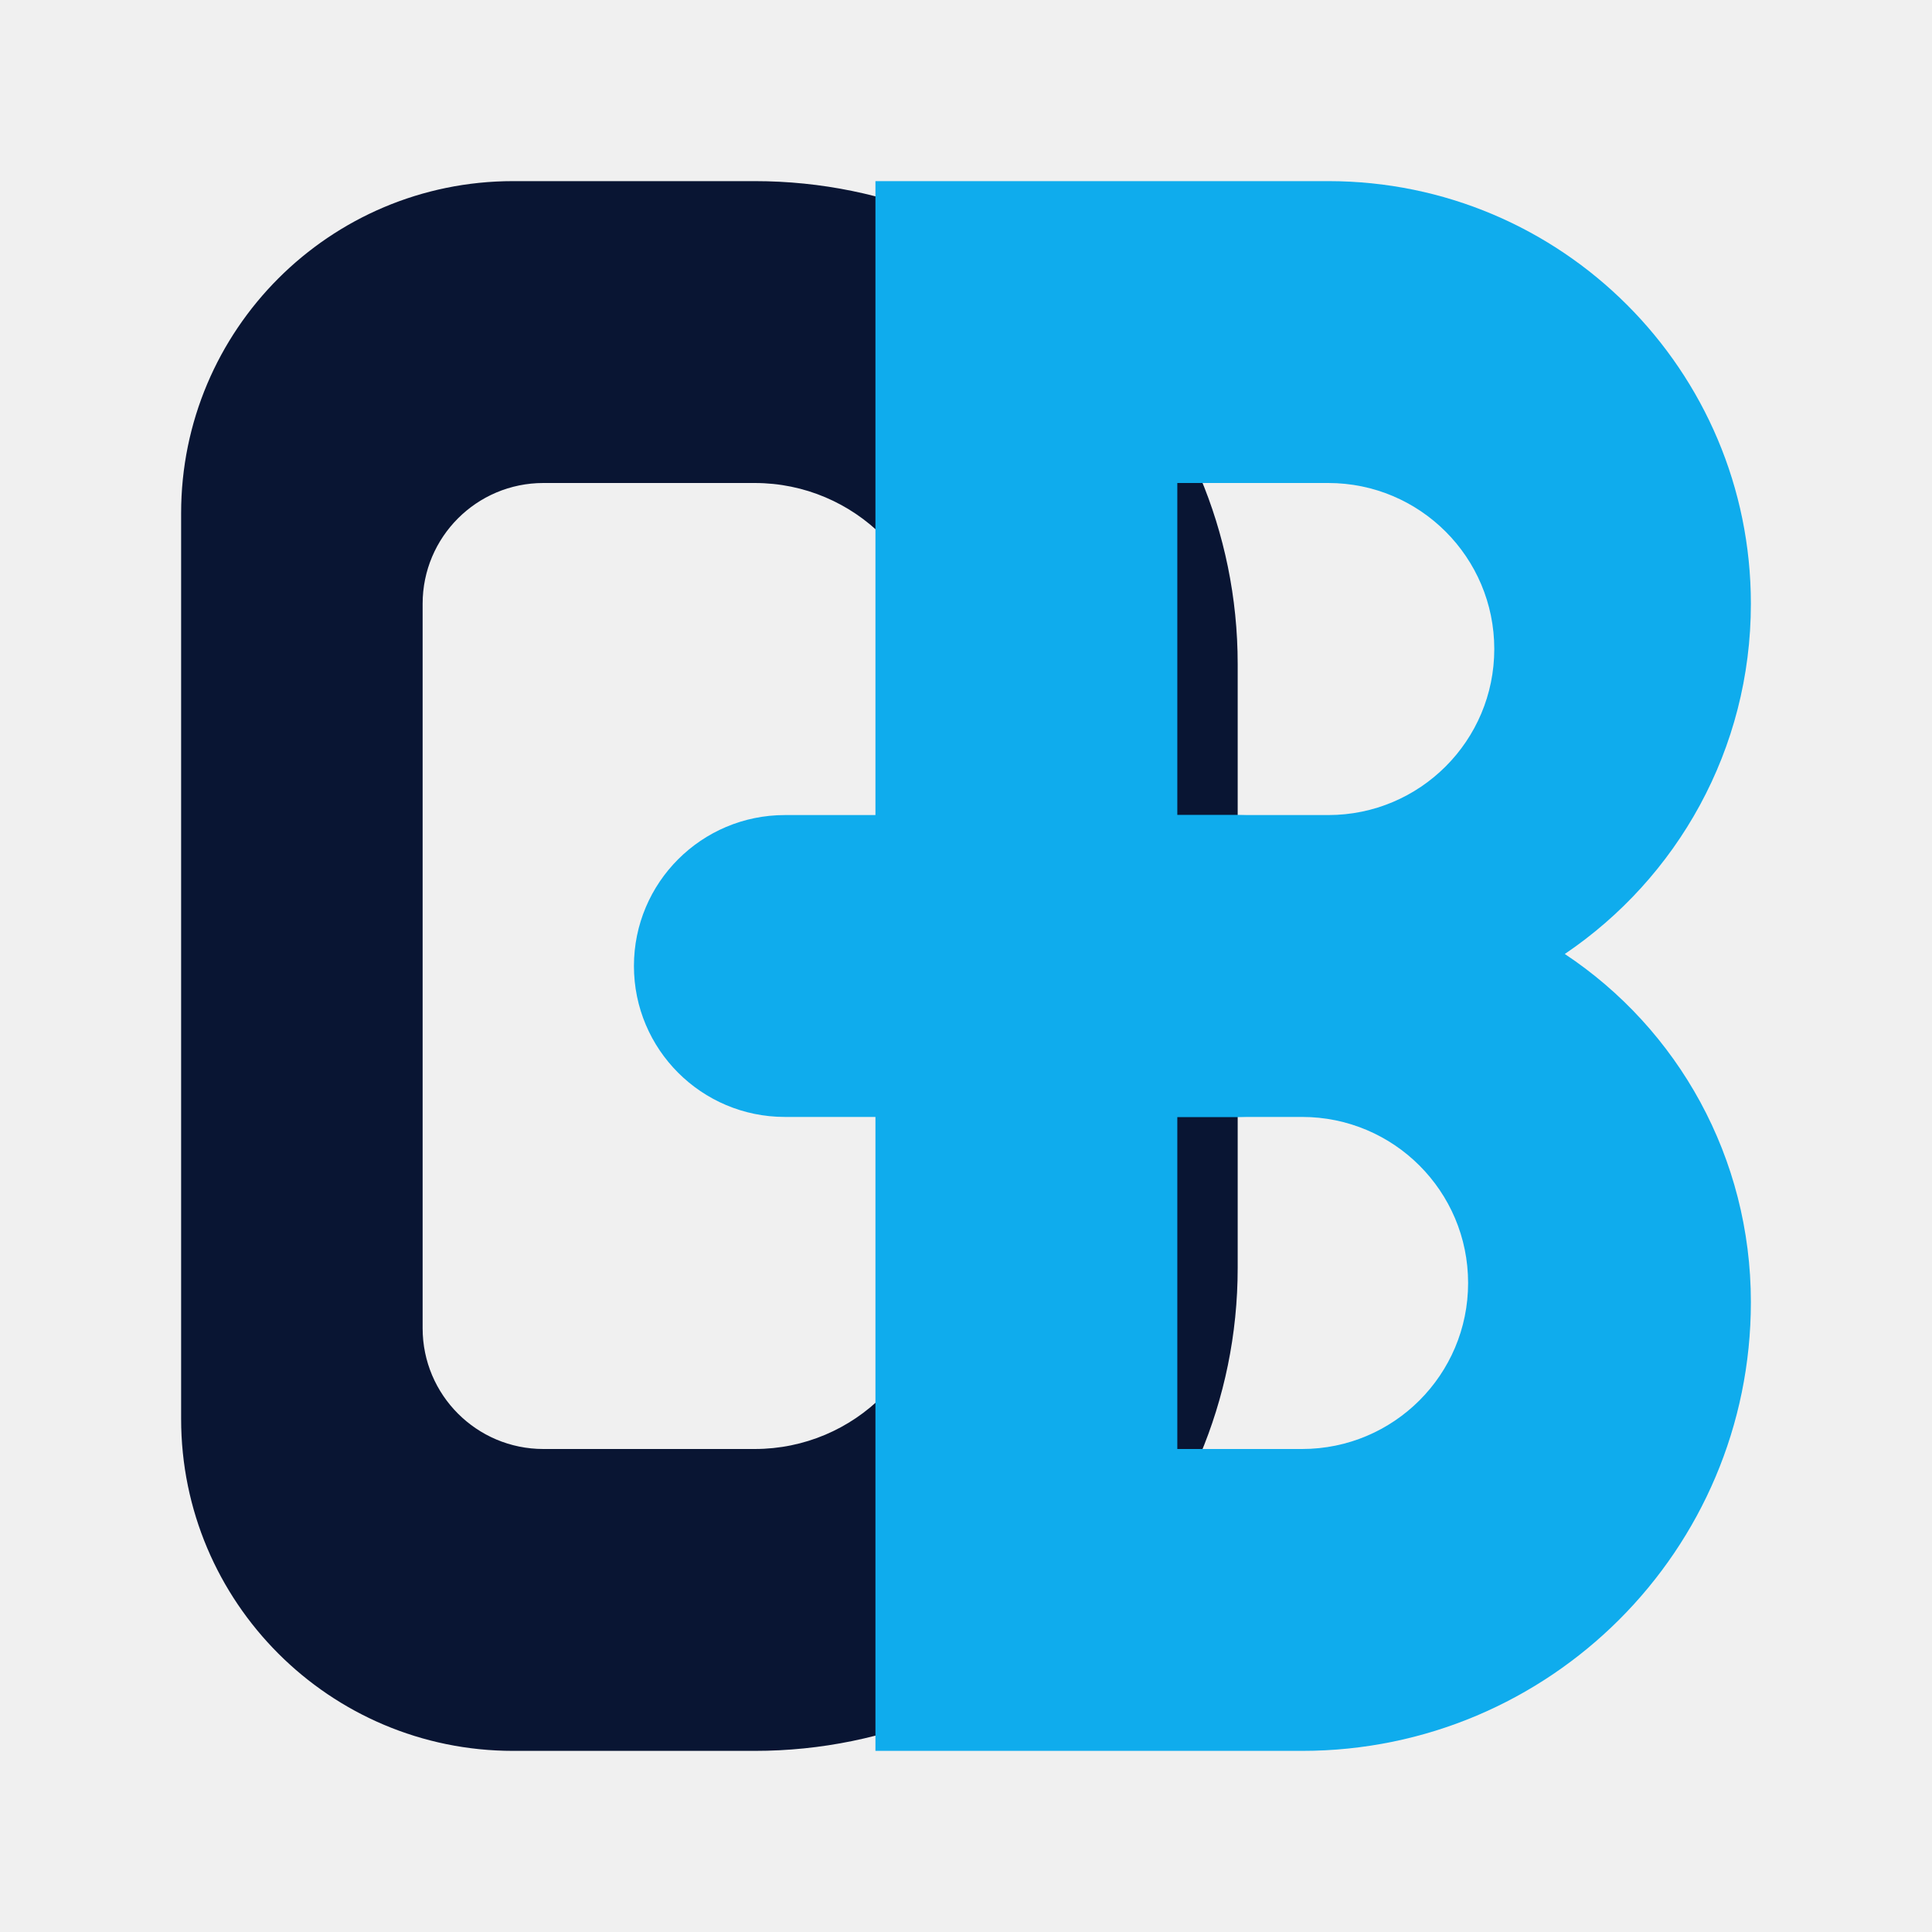
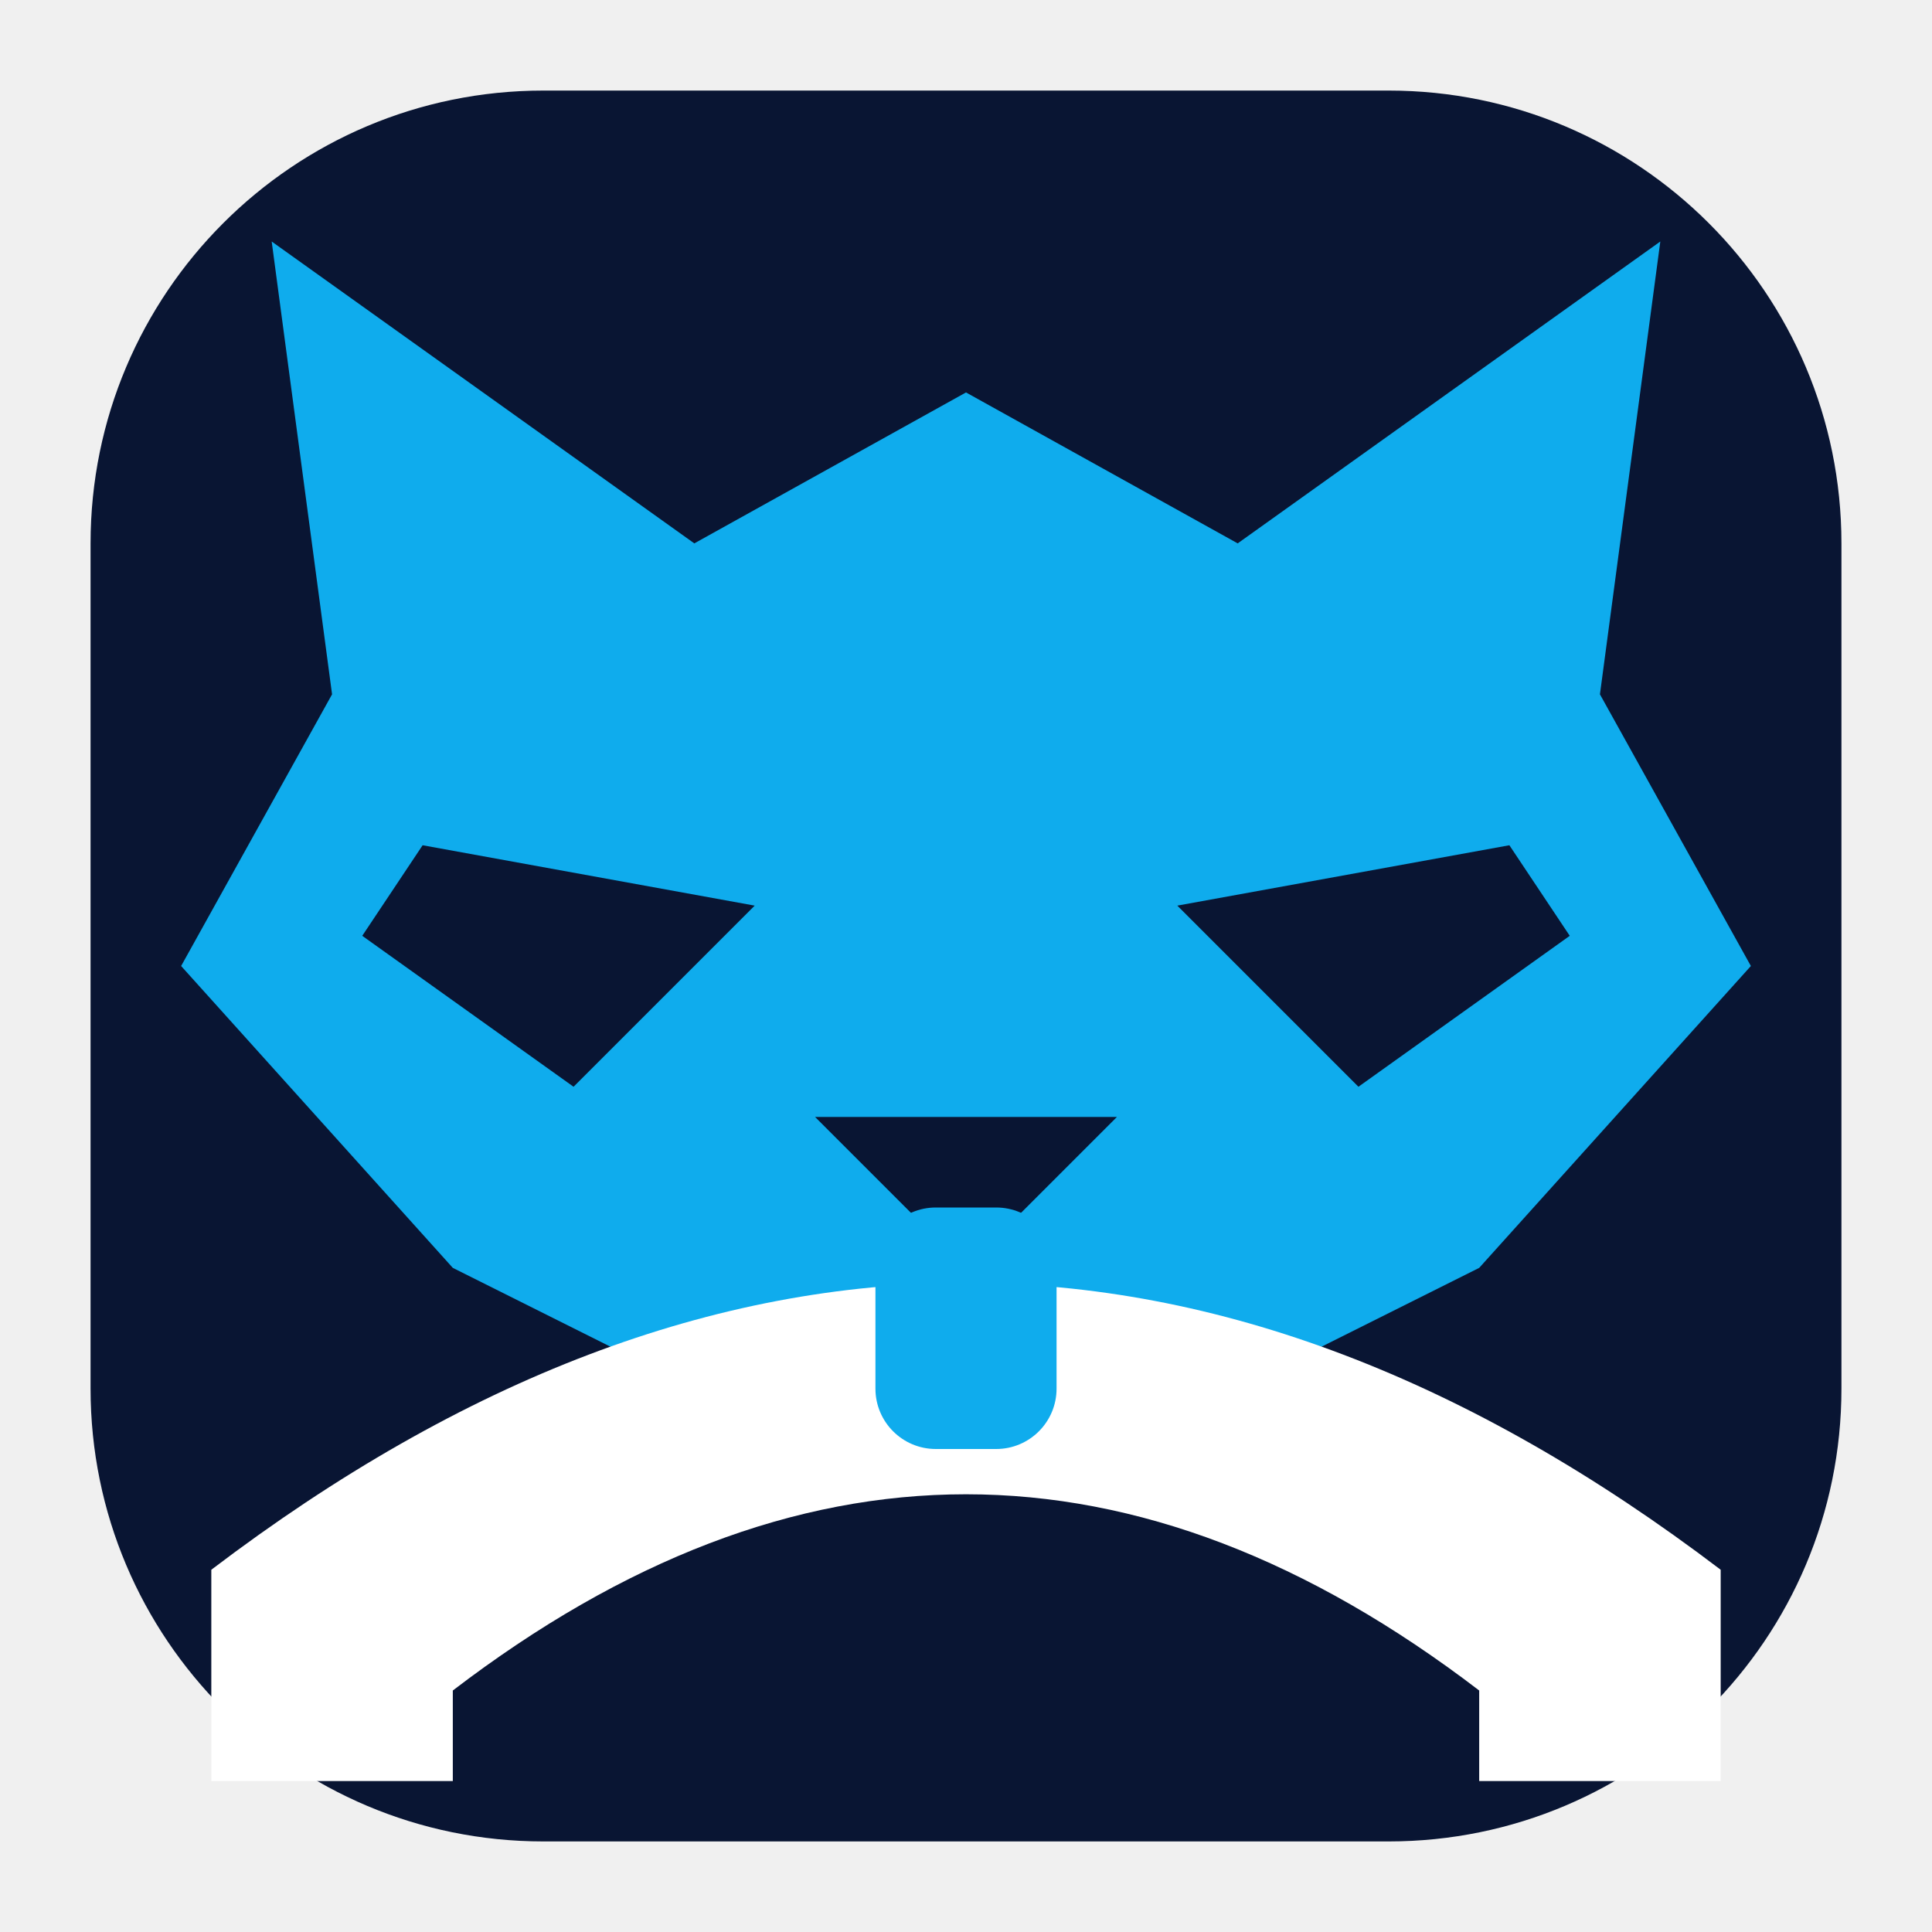
<svg xmlns="http://www.w3.org/2000/svg" viewBox="0 0 64 64" role="img" aria-labelledby="promptbridge-title">
-   <path fill="#091533" fill-rule="evenodd" d="M6 17C6 10.925 10.925 6 17 6h8c8.837 0 16 7.163 16 16v20c0 8.837-7.163 16-16 16h-8C10.925 58 6 53.075 6 47V17Zm12-1a4 4 0 0 0-4 4v24a4 4 0 0 0 4 4h7a6 6 0 0 0 6-6V22a6 6 0 0 0-6-6h-7Z" />
-   <path fill="#0FACED" fill-rule="evenodd" d="M29 6h15c7.732 0 14 6.268 14 14 0 4.828-2.444 9.087-6.164 11.602C55.587 34.09 58 38.348 58 43.133 58 51.343 51.343 58 43.133 58H29V6Zm10 10v11h5a5.5 5.5 0 1 0 0-11h-5Zm0 21v11h4.133a5.5 5.5 0 0 0 0-11H39Z" />
-   <rect x="21" y="27" width="25" height="10" rx="5" fill="#0FACED" />
+   <rect x="3" y="3" width="58" height="58" rx="15" fill="#091533" />
+   <path fill="#0FACED" d="M11 23 9 8l14 10 9-5 9 5L55 8l-2 15 5 9-9 10-8 4H23l-8-4-9-10 5-9Z" />
+   <path fill="#091533" d="m14 28 11 2-6 6-7-5 2-3Zm36 0 2 3-7 5-6-6 11-2ZM27 37h10l-5 5-5-5Z" />
+   <path fill="#fff" d="M7 52Q32 33 57 52v7h-8v-3Q32 43 15 56v3H7v-7Z" />
+   <rect x="29" y="40" width="6" height="8" rx="2" fill="#0FACED" />
</svg>
